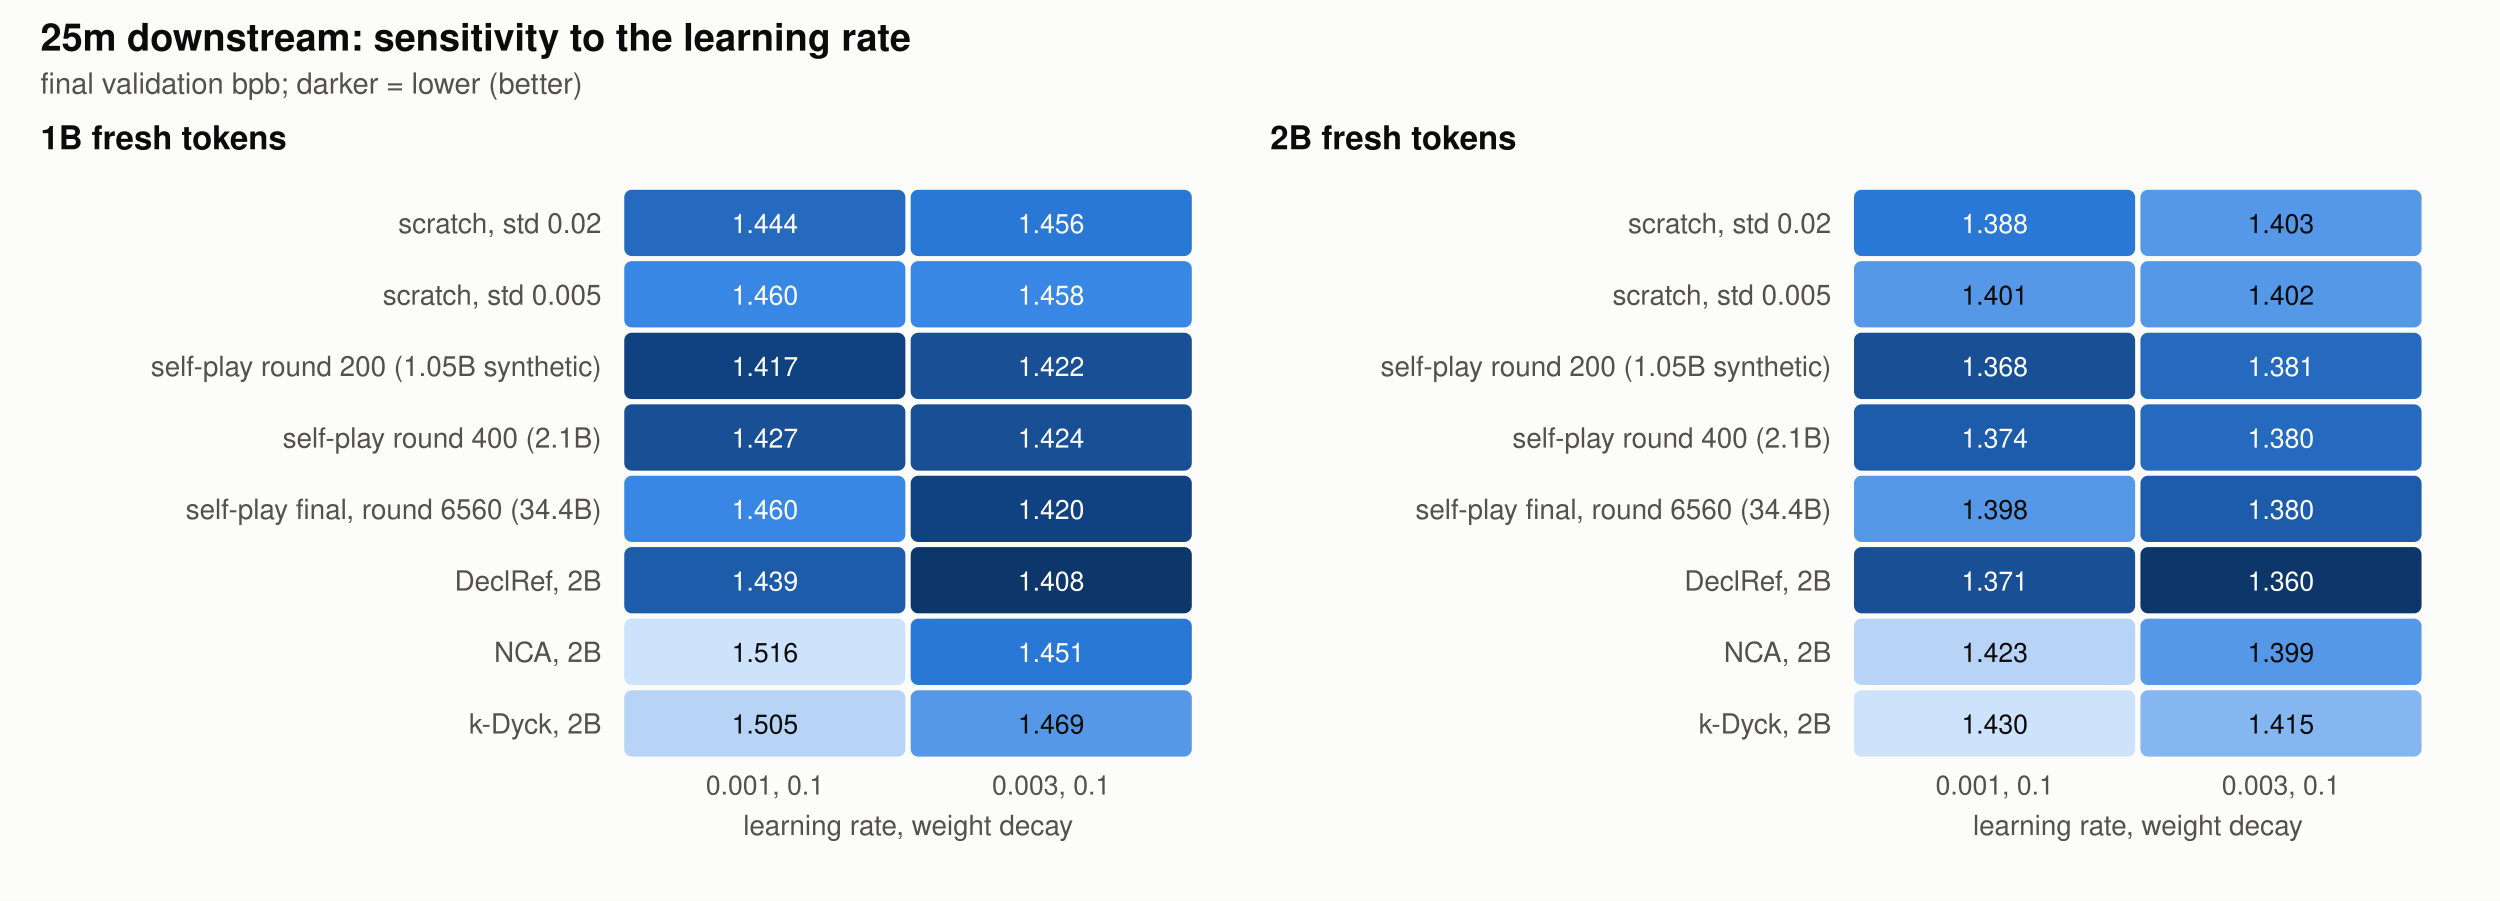
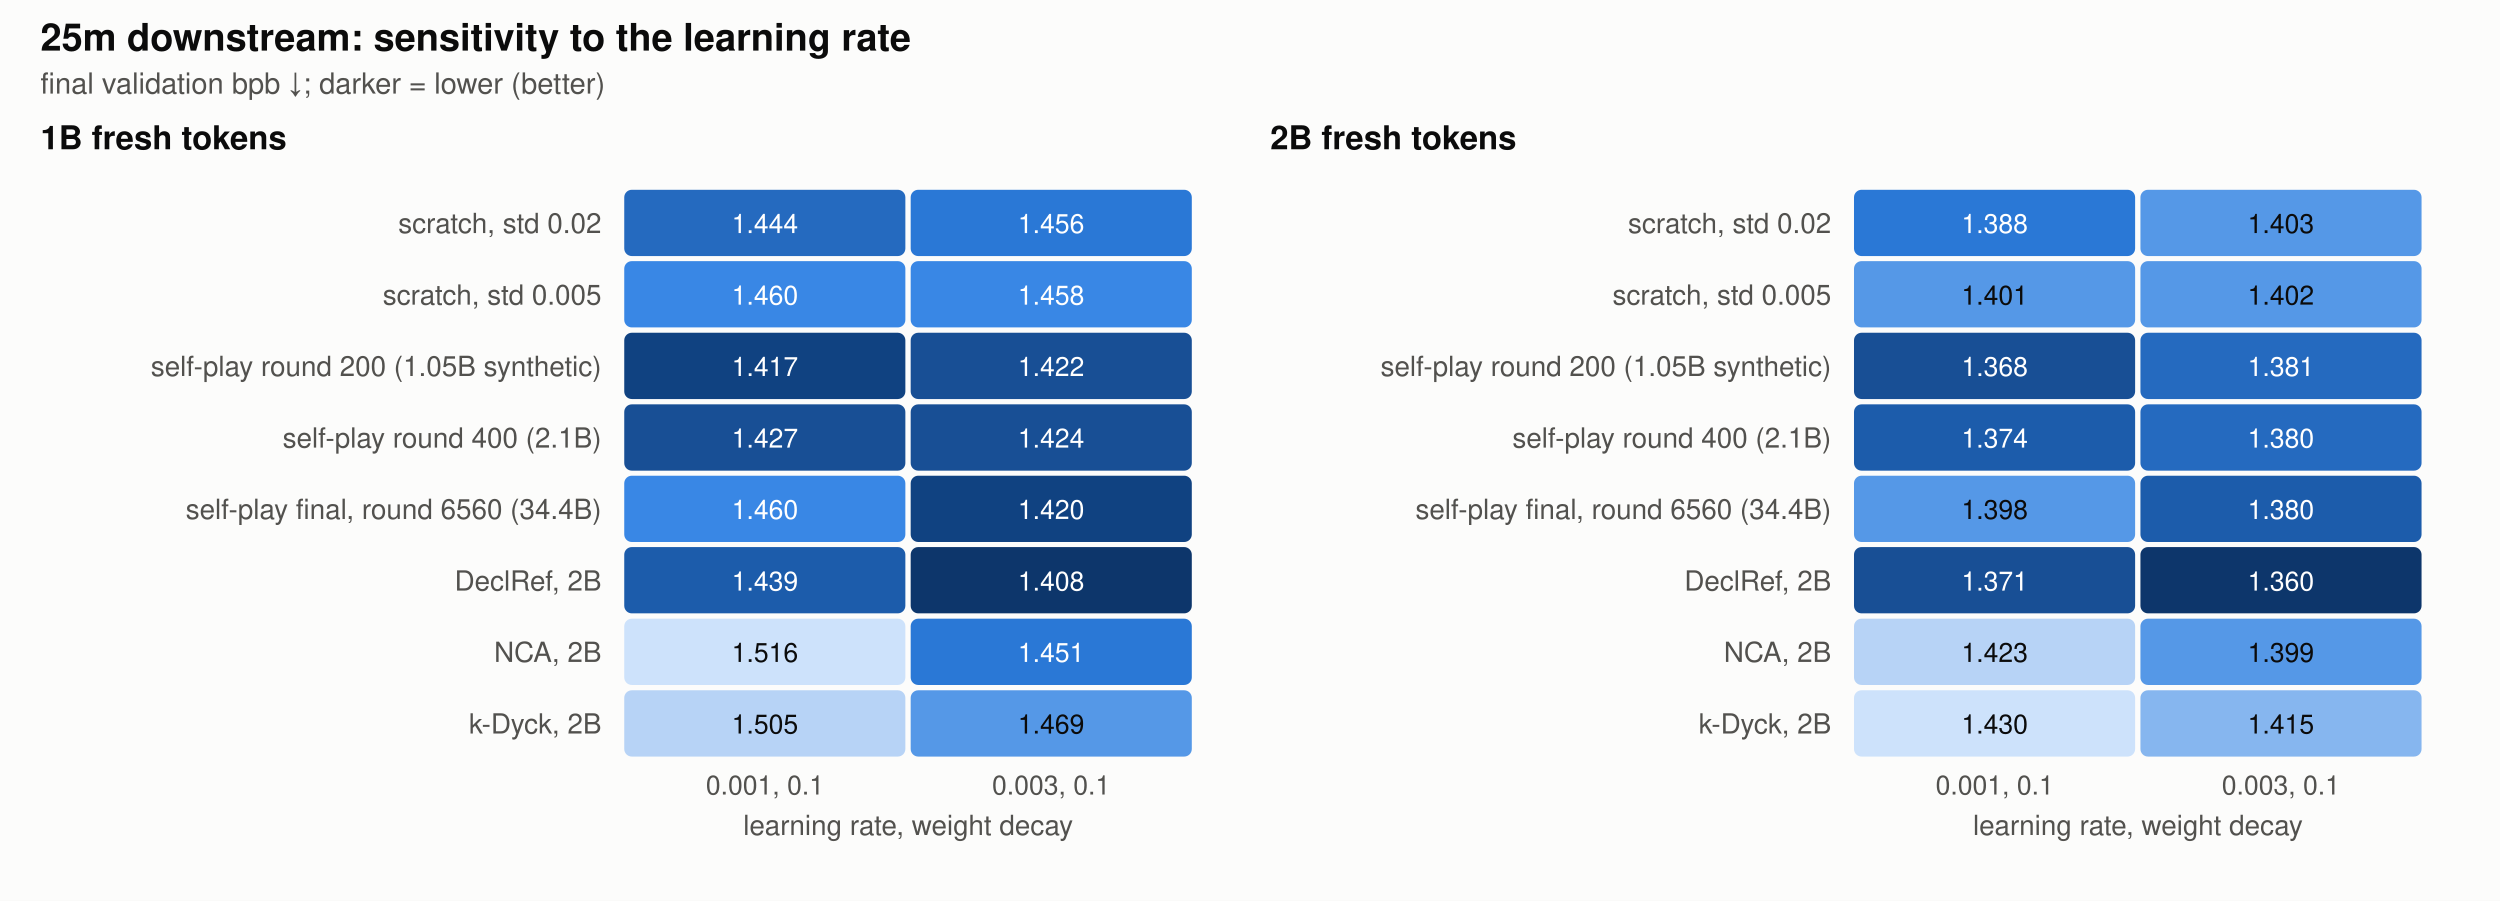
<svg xmlns="http://www.w3.org/2000/svg" width="988" height="356" viewBox="0 0 988 356" font-family="system-ui, -apple-system, 'Segoe UI', Helvetica, Arial, sans-serif">
  <rect width="988" height="356" fill="#fcfcfb" />
  <text x="16" y="20" font-size="15" font-weight="600" fill="#0b0b0b">25m downstream: sensitivity to the learning rate</text>
-   <text x="16" y="37" font-size="11.5" fill="#52514e">final validation bpb; darker = lower (better)</text>
+   <text x="16" y="37" font-size="11.5" fill="#52514e">final validation bpb ↓; darker = lower (better)</text>
  <text x="16.0" y="59.0" font-size="13" font-weight="600" fill="#0b0b0b">1B fresh tokens</text>
  <text x="302.3" y="314.0" font-size="10.5" fill="#52514e" text-anchor="middle">0.001, 0.1</text>
  <text x="415.4" y="314.0" font-size="10.5" fill="#52514e" text-anchor="middle">0.003, 0.1</text>
  <text x="237.7" y="92.1" font-size="11" fill="#52514e" text-anchor="end">scratch, std 0.02</text>
  <rect x="246.7" y="75.0" width="111.1" height="26.2" rx="3" fill="#256abf" />
  <text x="302.3" y="92.1" font-size="10.5" fill="#ffffff" text-anchor="middle">1.444</text>
  <rect x="359.9" y="75.0" width="111.1" height="26.2" rx="3" fill="#2a78d6" />
  <text x="415.4" y="92.1" font-size="10.5" fill="#ffffff" text-anchor="middle">1.456</text>
  <text x="237.7" y="120.4" font-size="11" fill="#52514e" text-anchor="end">scratch, std 0.005</text>
  <rect x="246.7" y="103.2" width="111.1" height="26.2" rx="3" fill="#3987e5" />
  <text x="302.3" y="120.4" font-size="10.5" fill="#ffffff" text-anchor="middle">1.460</text>
  <rect x="359.9" y="103.2" width="111.1" height="26.2" rx="3" fill="#3987e5" />
  <text x="415.4" y="120.4" font-size="10.5" fill="#ffffff" text-anchor="middle">1.458</text>
  <text x="237.7" y="148.6" font-size="11" fill="#52514e" text-anchor="end">self-play round 200 (1.05B synthetic)</text>
  <rect x="246.7" y="131.5" width="111.1" height="26.2" rx="3" fill="#104281" />
  <text x="302.3" y="148.6" font-size="10.5" fill="#ffffff" text-anchor="middle">1.417</text>
  <rect x="359.9" y="131.5" width="111.1" height="26.2" rx="3" fill="#184f95" />
  <text x="415.4" y="148.6" font-size="10.5" fill="#ffffff" text-anchor="middle">1.422</text>
  <text x="237.7" y="176.9" font-size="11" fill="#52514e" text-anchor="end">self-play round 400 (2.1B)</text>
  <rect x="246.7" y="159.8" width="111.1" height="26.2" rx="3" fill="#184f95" />
  <text x="302.3" y="176.9" font-size="10.5" fill="#ffffff" text-anchor="middle">1.427</text>
  <rect x="359.9" y="159.8" width="111.1" height="26.2" rx="3" fill="#184f95" />
  <text x="415.4" y="176.9" font-size="10.5" fill="#ffffff" text-anchor="middle">1.424</text>
  <text x="237.7" y="205.1" font-size="11" fill="#52514e" text-anchor="end">self-play final, round 6560 (34.4B)</text>
  <rect x="246.7" y="188.0" width="111.1" height="26.2" rx="3" fill="#3987e5" />
  <text x="302.3" y="205.1" font-size="10.5" fill="#ffffff" text-anchor="middle">1.460</text>
  <rect x="359.9" y="188.0" width="111.1" height="26.2" rx="3" fill="#104281" />
  <text x="415.4" y="205.1" font-size="10.5" fill="#ffffff" text-anchor="middle">1.420</text>
  <text x="237.7" y="233.4" font-size="11" fill="#52514e" text-anchor="end">DeclRef, 2B</text>
  <rect x="246.7" y="216.2" width="111.1" height="26.2" rx="3" fill="#1c5cab" />
  <text x="302.3" y="233.4" font-size="10.5" fill="#ffffff" text-anchor="middle">1.439</text>
  <rect x="359.9" y="216.2" width="111.1" height="26.2" rx="3" fill="#0d366b" />
  <text x="415.4" y="233.4" font-size="10.5" fill="#ffffff" text-anchor="middle">1.408</text>
  <text x="237.7" y="261.6" font-size="11" fill="#52514e" text-anchor="end">NCA, 2B</text>
  <rect x="246.7" y="244.5" width="111.1" height="26.2" rx="3" fill="#cde2fb" />
  <text x="302.3" y="261.6" font-size="10.5" fill="#0b0b0b" text-anchor="middle">1.516</text>
  <rect x="359.9" y="244.5" width="111.1" height="26.2" rx="3" fill="#2a78d6" />
  <text x="415.4" y="261.6" font-size="10.5" fill="#ffffff" text-anchor="middle">1.451</text>
  <text x="237.7" y="289.9" font-size="11" fill="#52514e" text-anchor="end">k-Dyck, 2B</text>
  <rect x="246.7" y="272.8" width="111.1" height="26.2" rx="3" fill="#b7d3f6" />
  <text x="302.3" y="289.9" font-size="10.5" fill="#0b0b0b" text-anchor="middle">1.505</text>
  <rect x="359.9" y="272.8" width="111.1" height="26.2" rx="3" fill="#5598e7" />
  <text x="415.4" y="289.9" font-size="10.5" fill="#0b0b0b" text-anchor="middle">1.469</text>
  <text x="358.9" y="330.0" font-size="11" fill="#52514e" text-anchor="middle">learning rate, weight decay</text>
  <text x="502.0" y="59.0" font-size="13" font-weight="600" fill="#0b0b0b">2B fresh tokens</text>
  <text x="788.3" y="314.0" font-size="10.5" fill="#52514e" text-anchor="middle">0.001, 0.1</text>
  <text x="901.4" y="314.0" font-size="10.5" fill="#52514e" text-anchor="middle">0.003, 0.1</text>
  <text x="723.7" y="92.1" font-size="11" fill="#52514e" text-anchor="end">scratch, std 0.02</text>
  <rect x="732.7" y="75.0" width="111.1" height="26.2" rx="3" fill="#2a78d6" />
  <text x="788.3" y="92.1" font-size="10.5" fill="#ffffff" text-anchor="middle">1.388</text>
  <rect x="845.9" y="75.0" width="111.1" height="26.2" rx="3" fill="#5598e7" />
  <text x="901.4" y="92.1" font-size="10.5" fill="#0b0b0b" text-anchor="middle">1.403</text>
  <text x="723.7" y="120.4" font-size="11" fill="#52514e" text-anchor="end">scratch, std 0.005</text>
  <rect x="732.7" y="103.2" width="111.1" height="26.2" rx="3" fill="#5598e7" />
  <text x="788.3" y="120.4" font-size="10.5" fill="#0b0b0b" text-anchor="middle">1.401</text>
  <rect x="845.9" y="103.2" width="111.1" height="26.2" rx="3" fill="#5598e7" />
  <text x="901.4" y="120.4" font-size="10.5" fill="#0b0b0b" text-anchor="middle">1.402</text>
  <text x="723.7" y="148.6" font-size="11" fill="#52514e" text-anchor="end">self-play round 200 (1.05B synthetic)</text>
  <rect x="732.7" y="131.5" width="111.1" height="26.2" rx="3" fill="#184f95" />
  <text x="788.3" y="148.6" font-size="10.5" fill="#ffffff" text-anchor="middle">1.368</text>
  <rect x="845.9" y="131.5" width="111.1" height="26.2" rx="3" fill="#256abf" />
  <text x="901.4" y="148.6" font-size="10.5" fill="#ffffff" text-anchor="middle">1.381</text>
  <text x="723.7" y="176.9" font-size="11" fill="#52514e" text-anchor="end">self-play round 400 (2.1B)</text>
  <rect x="732.7" y="159.8" width="111.1" height="26.2" rx="3" fill="#1c5cab" />
  <text x="788.3" y="176.9" font-size="10.5" fill="#ffffff" text-anchor="middle">1.374</text>
  <rect x="845.9" y="159.8" width="111.1" height="26.2" rx="3" fill="#256abf" />
  <text x="901.4" y="176.9" font-size="10.5" fill="#ffffff" text-anchor="middle">1.380</text>
  <text x="723.7" y="205.1" font-size="11" fill="#52514e" text-anchor="end">self-play final, round 6560 (34.4B)</text>
  <rect x="732.7" y="188.0" width="111.1" height="26.2" rx="3" fill="#5598e7" />
  <text x="788.3" y="205.1" font-size="10.5" fill="#0b0b0b" text-anchor="middle">1.398</text>
  <rect x="845.9" y="188.0" width="111.1" height="26.2" rx="3" fill="#1c5cab" />
  <text x="901.4" y="205.1" font-size="10.5" fill="#ffffff" text-anchor="middle">1.380</text>
  <text x="723.7" y="233.4" font-size="11" fill="#52514e" text-anchor="end">DeclRef, 2B</text>
  <rect x="732.7" y="216.2" width="111.1" height="26.2" rx="3" fill="#184f95" />
  <text x="788.3" y="233.4" font-size="10.5" fill="#ffffff" text-anchor="middle">1.371</text>
  <rect x="845.9" y="216.2" width="111.1" height="26.2" rx="3" fill="#0d366b" />
  <text x="901.4" y="233.4" font-size="10.5" fill="#ffffff" text-anchor="middle">1.360</text>
  <text x="723.7" y="261.6" font-size="11" fill="#52514e" text-anchor="end">NCA, 2B</text>
  <rect x="732.7" y="244.5" width="111.1" height="26.2" rx="3" fill="#b7d3f6" />
  <text x="788.3" y="261.6" font-size="10.5" fill="#0b0b0b" text-anchor="middle">1.423</text>
  <rect x="845.9" y="244.5" width="111.1" height="26.2" rx="3" fill="#5598e7" />
  <text x="901.4" y="261.6" font-size="10.5" fill="#0b0b0b" text-anchor="middle">1.399</text>
  <text x="723.7" y="289.9" font-size="11" fill="#52514e" text-anchor="end">k-Dyck, 2B</text>
  <rect x="732.7" y="272.8" width="111.1" height="26.2" rx="3" fill="#cde2fb" />
  <text x="788.3" y="289.9" font-size="10.5" fill="#0b0b0b" text-anchor="middle">1.430</text>
  <rect x="845.9" y="272.8" width="111.1" height="26.2" rx="3" fill="#86b6ef" />
  <text x="901.4" y="289.9" font-size="10.5" fill="#0b0b0b" text-anchor="middle">1.415</text>
  <text x="844.9" y="330.0" font-size="11" fill="#52514e" text-anchor="middle">learning rate, weight decay</text>
</svg>
